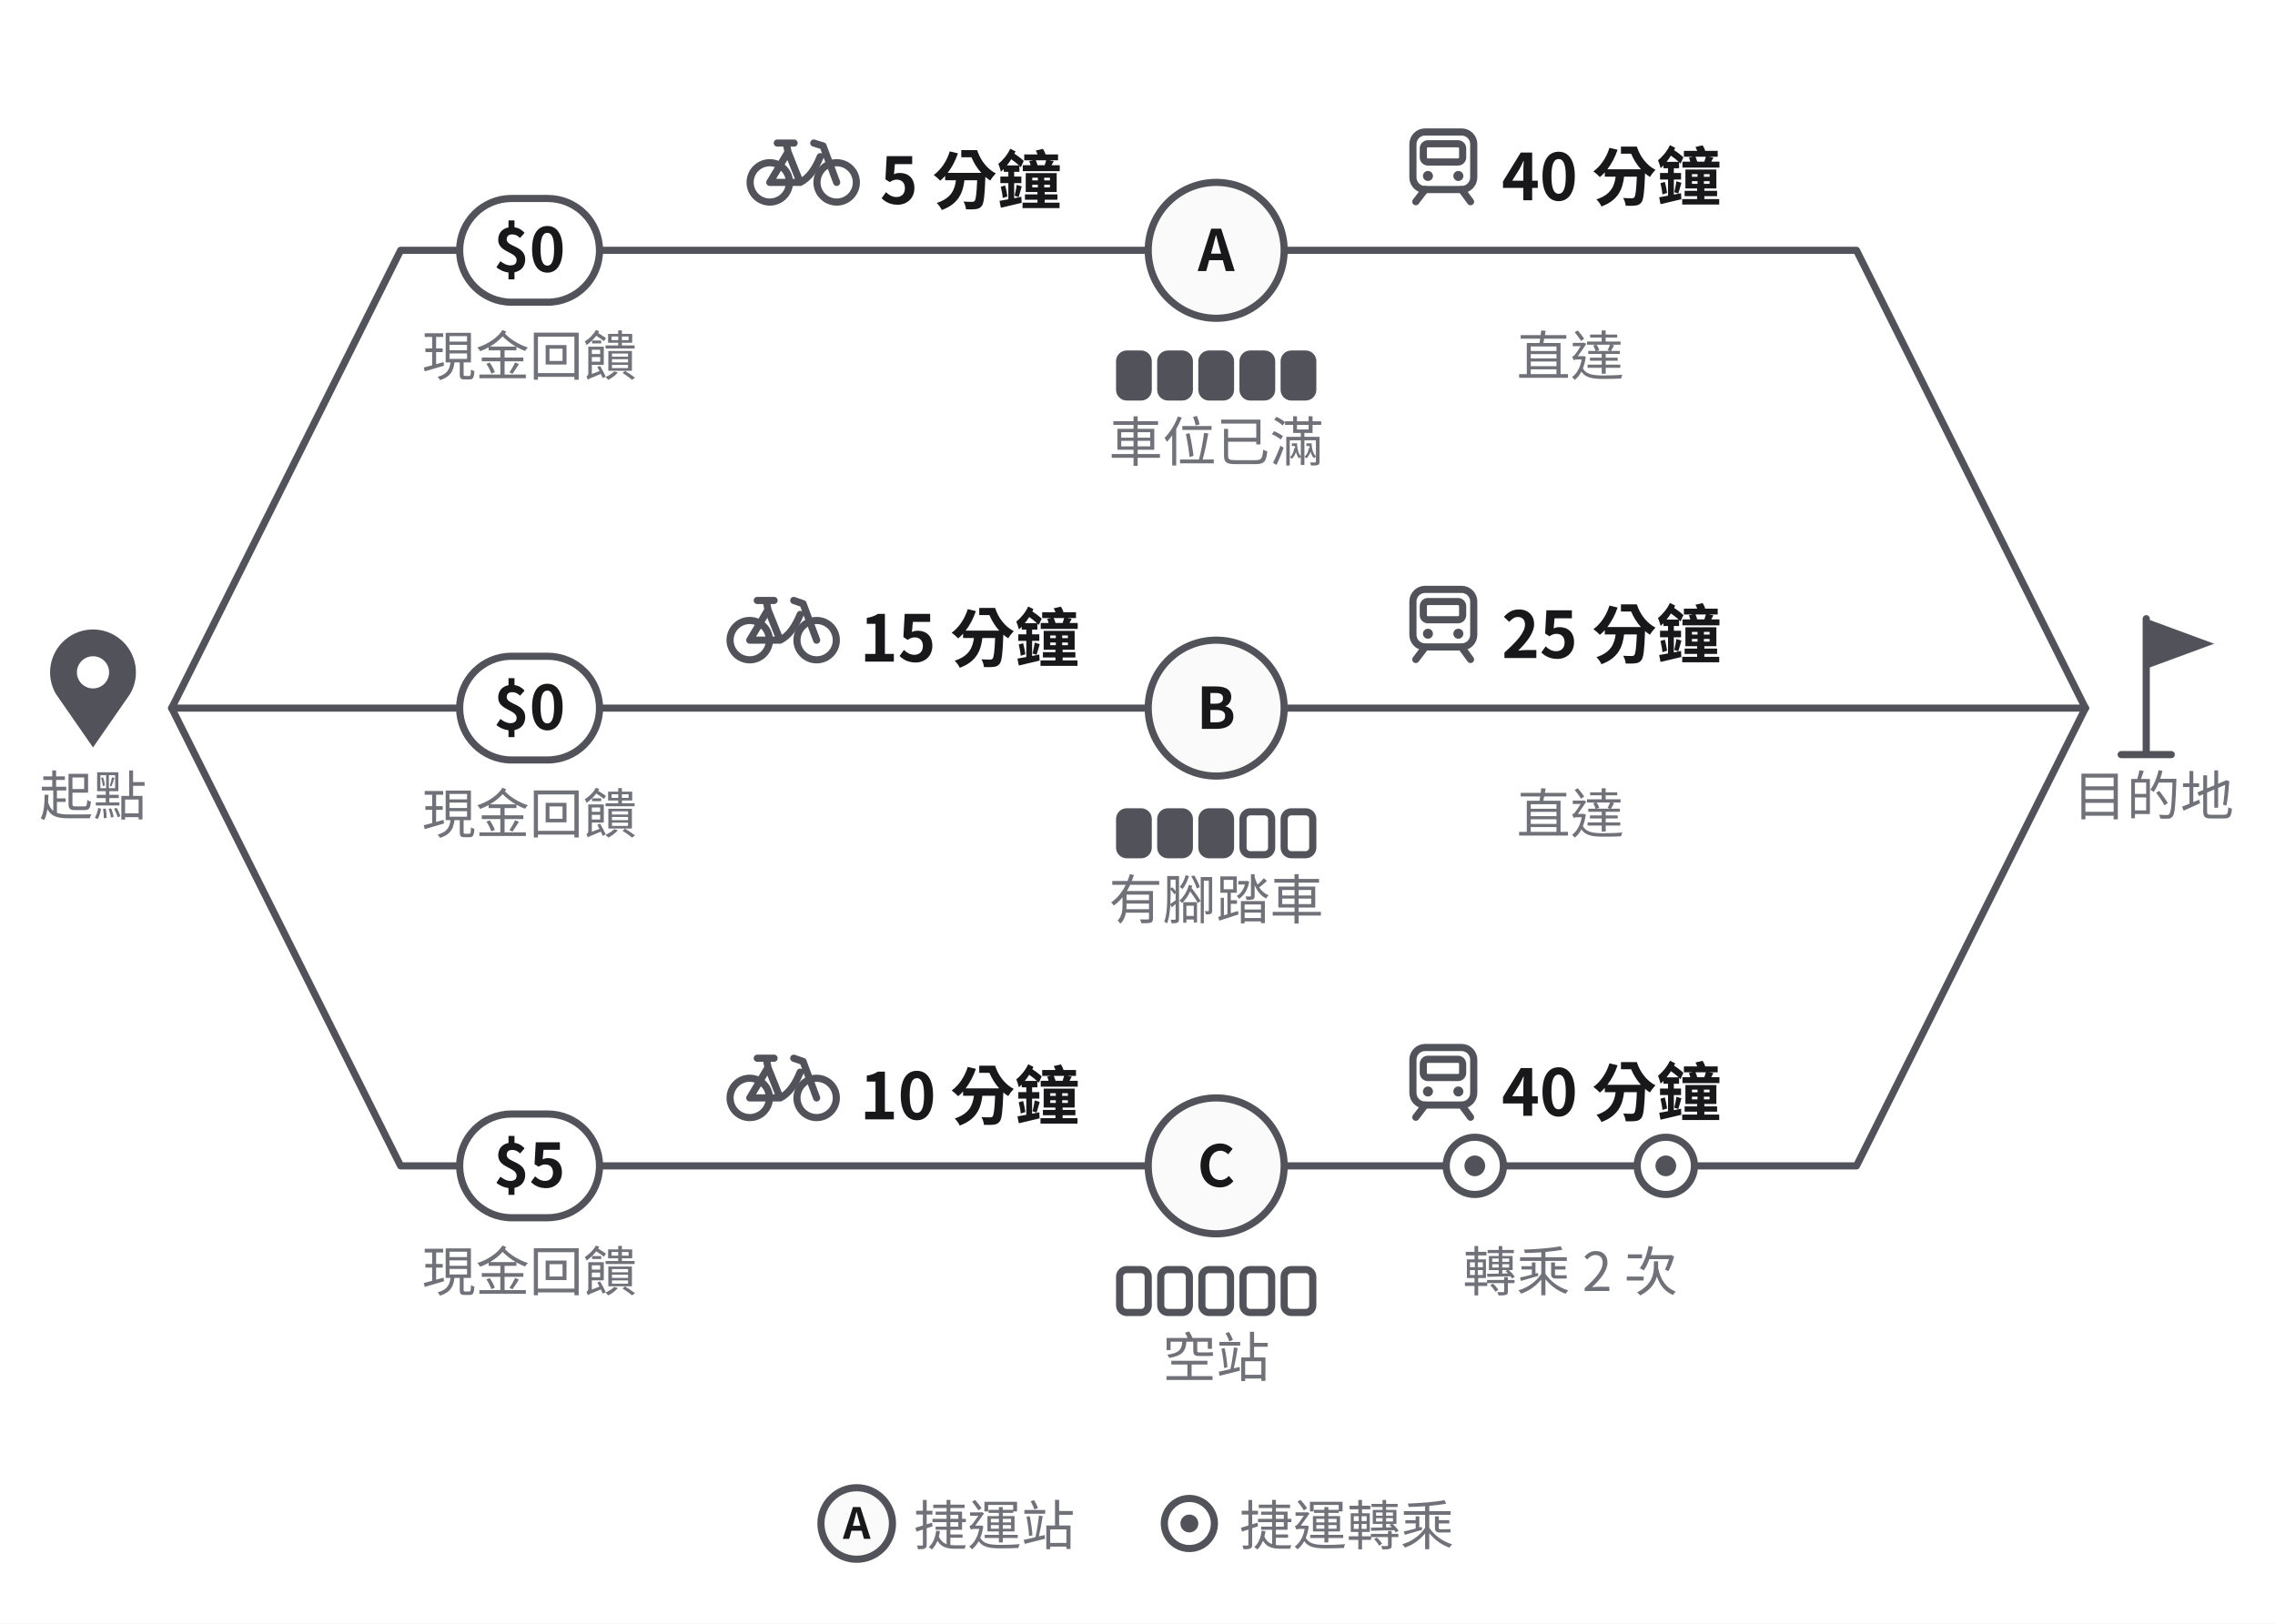
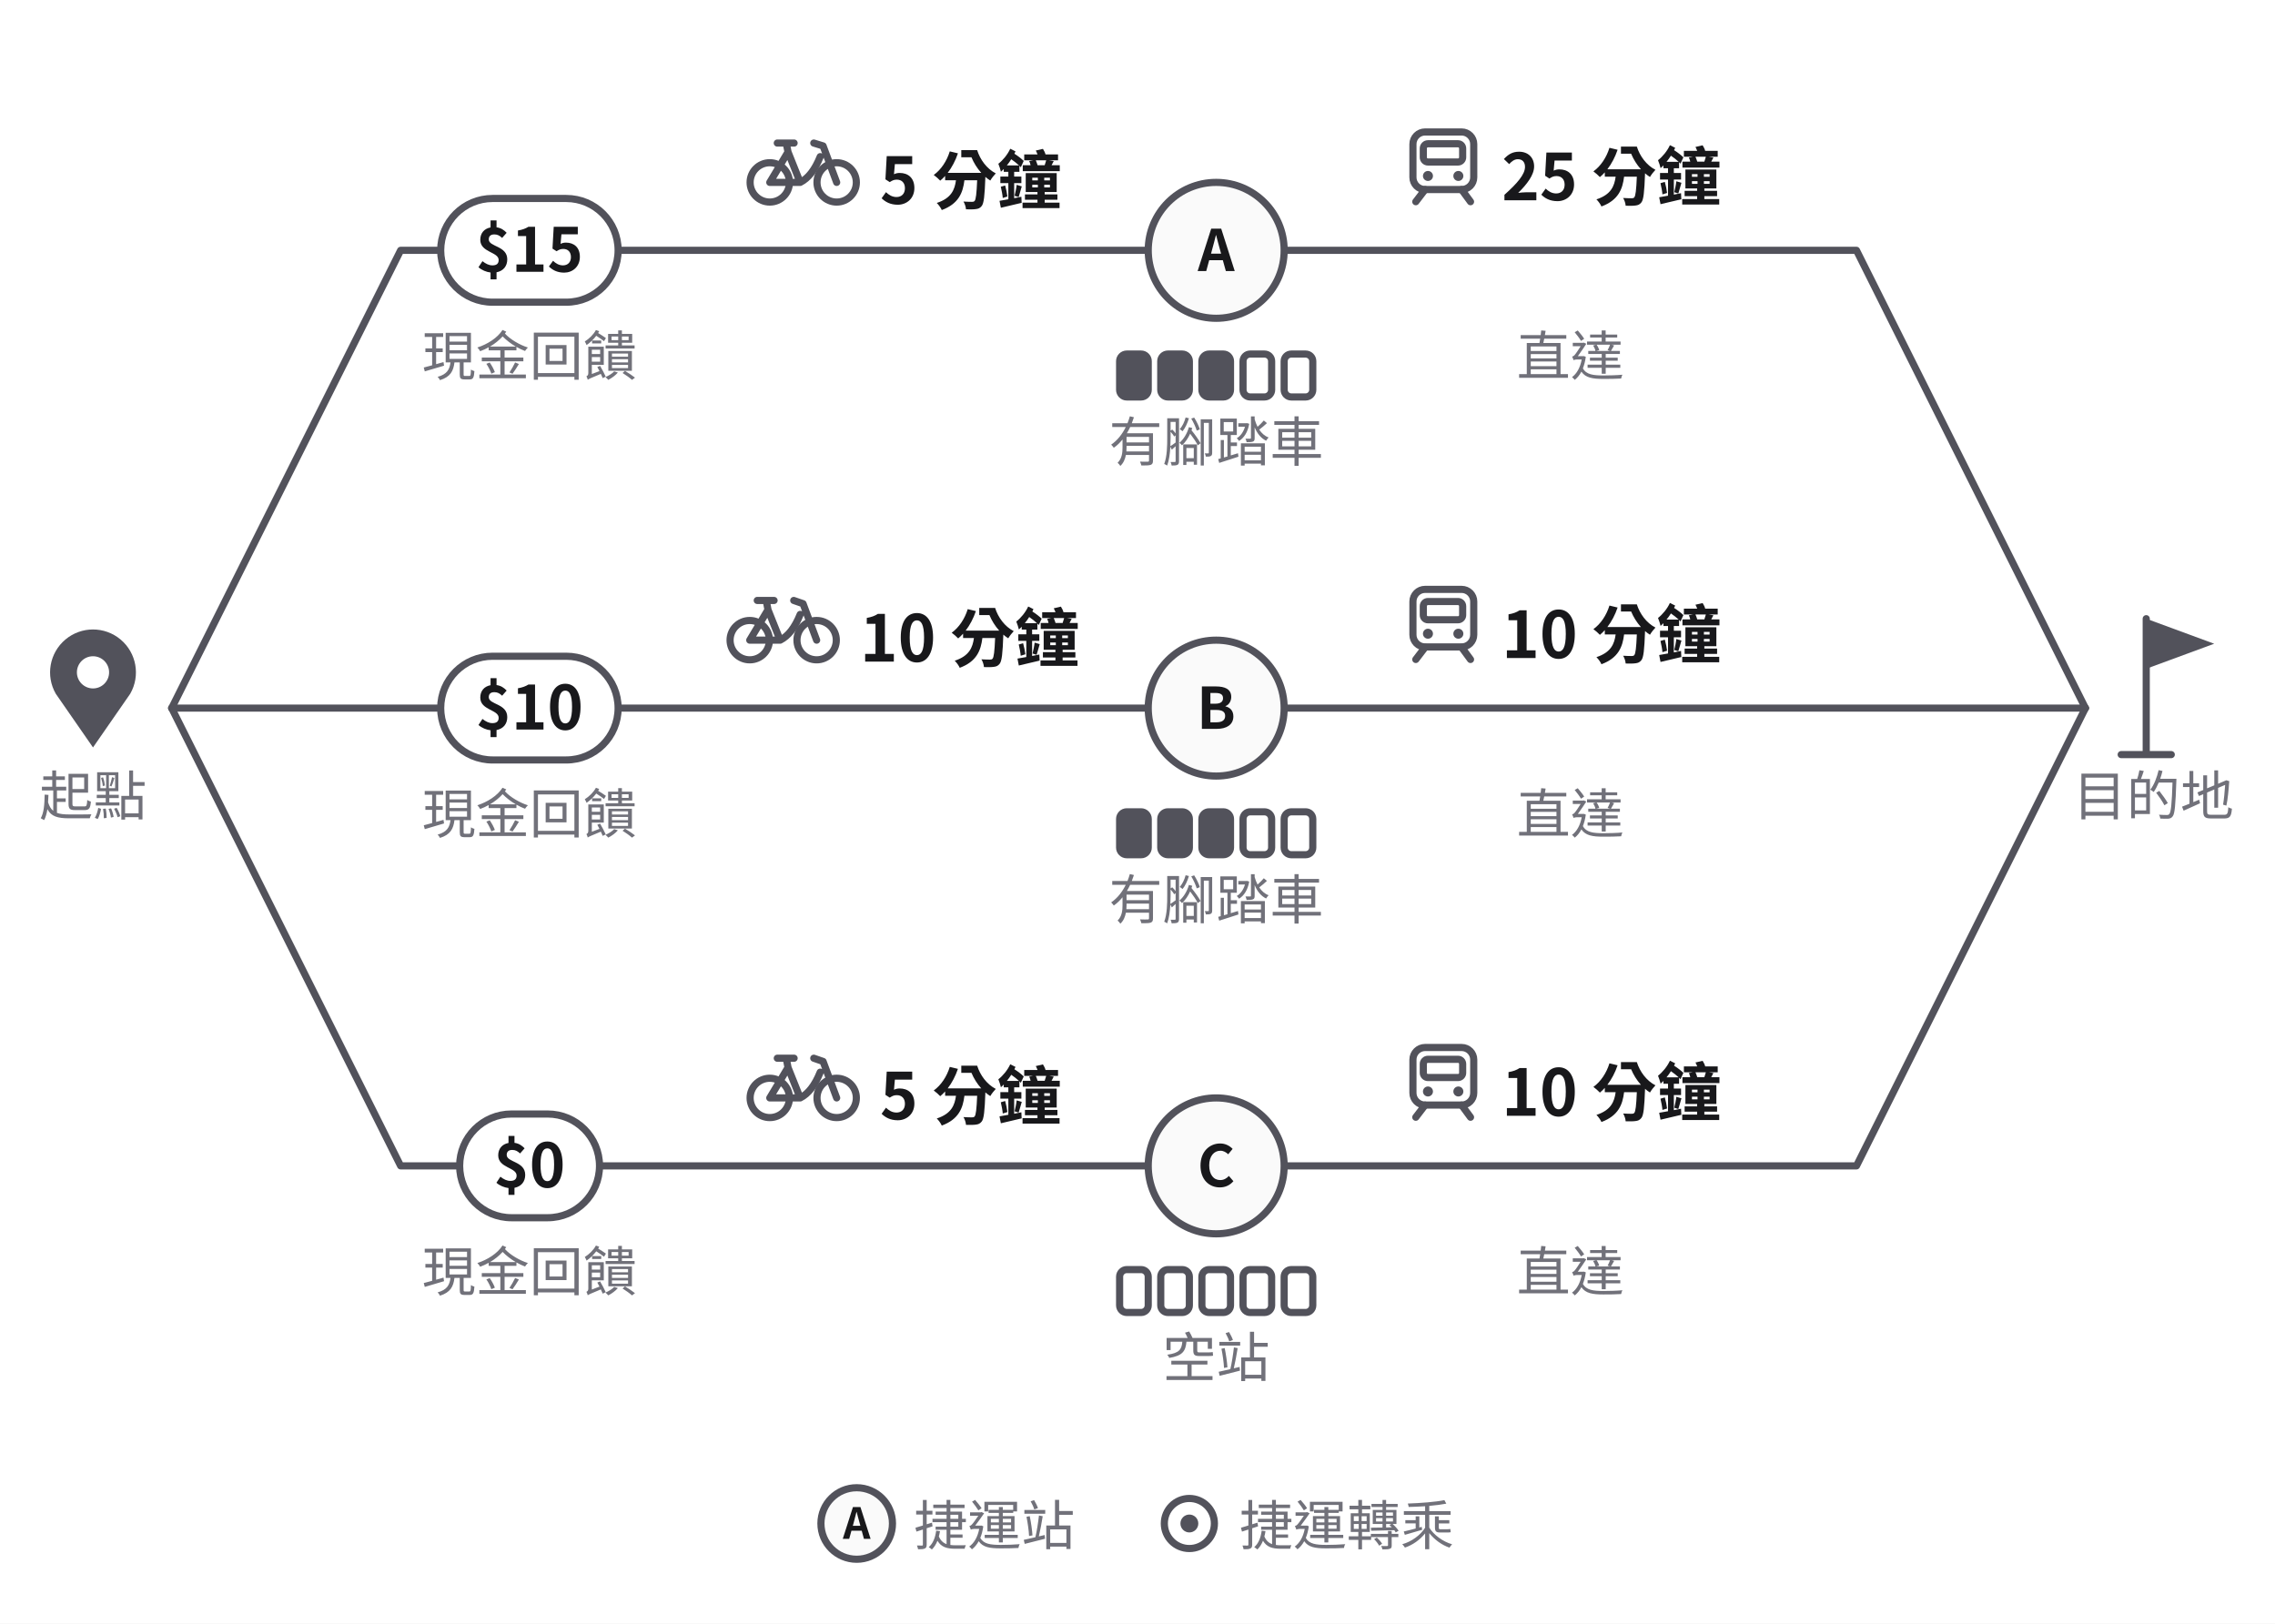
<svg xmlns="http://www.w3.org/2000/svg" viewBox="0 0 636 454" width="636" height="454" style="display:block;width:100%;max-width:480px;height:auto;margin:0 auto" role="img" aria-label="三條路線：騎腳踏車到捷運站，再搭捷運前往目的地">
  <style>.rs-bg{fill:#ffffff}.rs-tx{fill:#18181b}.rs-mu{fill:#71717a}.rs-ln{fill:none;stroke:#52525b}.rs-ink{fill:#52525b}.rs-paper{fill:#ffffff}.rs-box{fill:#ffffff;stroke:#52525b}.rs-band{fill:#fafafa;stroke:#52525b}.rs-slot{stroke:#52525b}</style>
  <rect width="636" height="454" class="rs-bg" />
  <g font-family="system-ui,-apple-system,'Segoe UI','Noto Sans TC','Noto Sans CJK TC','PingFang TC','Microsoft JhengHei',sans-serif">
    <g class="rs-ln" stroke-width="2" stroke-linejoin="round" stroke-linecap="round">
      <path d="M48.0,198.0 L112.0,70.0 L321.0,70.0" />
      <path d="M359.0,70.0 L519.0,70.0 L583.0,198.0" />
      <path d="M48.0,198.0 L112.0,198.0 L321.0,198.0" />
      <path d="M359.0,198.0 L519.0,198.0 L583.0,198.0" />
      <path d="M48.0,198.0 L112.0,326.0 L321.0,326.0" />
      <path d="M359.0,326.0 L519.0,326.0 L583.0,198.0" />
    </g>
-     <rect x="128.5" y="55.5" width="39.1" height="29.0" rx="14.5" class="rs-box" stroke-width="2" />
-     <text x="148.0" y="76.0" font-size="17" font-weight="600" class="rs-tx" text-anchor="middle">$0</text>
+     <rect x="123.2" y="55.5" width="49.6" height="29.0" rx="14.5" class="rs-box" stroke-width="2" />
+     <text x="148.0" y="76.0" font-size="17" font-weight="600" class="rs-tx" text-anchor="middle">$15</text>
    <text x="148.0" y="105.0" font-size="15" font-weight="500" class="rs-mu" text-anchor="middle">現金回饋</text>
    <g class="rs-ln" stroke-width="2" stroke-linecap="round" stroke-linejoin="round">
      <circle cx="215.2" cy="51.0" r="5.5" />
      <circle cx="233.9" cy="51.0" r="5.5" />
      <path d="M215.2,51.0 L223.7,51.0 L220.3,42.5 Z M223.7,51.0 Q227.1,49.3 229.3,43.8 M230.1,40.8 L233.9,51.0 M220.3,42.5 L219.8,40.0 M217.3,40.0 L222.0,40.0 M230.1,40.8 L227.5,40.0" />
    </g>
    <text x="246.0" y="57.0" font-size="18" font-weight="600" class="rs-tx" text-anchor="start">5 分鐘</text>
    <g class="rs-ln" stroke-width="2" stroke-linecap="round" stroke-linejoin="round">
      <rect x="395.0" y="36.9" width="17.0" height="16.1" rx="3.4" />
      <rect x="397.9" y="40.2" width="11.0" height="5.1" rx="1.3" />
      <path d="M398.4,53.0 L395.8,56.4 M408.6,53.0 L411.1,56.4" />
    </g>
    <circle cx="399.2" cy="49.2" r="1.4" class="rs-ink" />
    <circle cx="407.7" cy="49.2" r="1.4" class="rs-ink" />
-     <text x="419.8" y="56.0" font-size="18" font-weight="600" class="rs-tx" text-anchor="start">40 分鐘</text>
+     <text x="419.8" y="56.0" font-size="18" font-weight="600" class="rs-tx" text-anchor="start">25 分鐘</text>
    <text x="439.0" y="105.0" font-size="15" font-weight="500" class="rs-mu" text-anchor="middle">直達</text>
    <circle cx="340.0" cy="70.0" r="19.0" class="rs-band" stroke-width="2" />
    <text x="340.0" y="75.8" font-size="16" font-weight="700" class="rs-tx" text-anchor="middle">A</text>
    <rect x="313.0" y="99.0" width="8.0" height="12.0" rx="2" class="rs-slot rs-ink" stroke-width="2" />
    <rect x="324.5" y="99.0" width="8.0" height="12.0" rx="2" class="rs-slot rs-ink" stroke-width="2" />
    <rect x="336.0" y="99.0" width="8.0" height="12.0" rx="2" class="rs-slot rs-ink" stroke-width="2" />
-     <rect x="347.5" y="99.0" width="8.0" height="12.0" rx="2" class="rs-slot rs-ink" stroke-width="2" />
-     <rect x="359.0" y="99.0" width="8.0" height="12.0" rx="2" class="rs-slot rs-ink" stroke-width="2" />
-     <text x="340.0" y="129.0" font-size="15" font-weight="500" class="rs-mu" text-anchor="middle">車位已滿</text>
-     <rect x="128.5" y="183.5" width="39.1" height="29.0" rx="14.5" class="rs-box" stroke-width="2" />
-     <text x="148.0" y="204.0" font-size="17" font-weight="600" class="rs-tx" text-anchor="middle">$0</text>
+     <rect x="347.5" y="99.0" width="8.0" height="12.0" rx="2" class="rs-slot rs-paper" stroke-width="2" />
+     <rect x="359.0" y="99.0" width="8.0" height="12.0" rx="2" class="rs-slot rs-paper" stroke-width="2" />
+     <text x="340.0" y="129.0" font-size="15" font-weight="500" class="rs-mu" text-anchor="middle">有腳踏車</text>
+     <rect x="123.2" y="183.5" width="49.6" height="29.0" rx="14.5" class="rs-box" stroke-width="2" />
+     <text x="148.0" y="204.0" font-size="17" font-weight="600" class="rs-tx" text-anchor="middle">$10</text>
    <text x="148.0" y="233.0" font-size="15" font-weight="500" class="rs-mu" text-anchor="middle">現金回饋</text>
    <g class="rs-ln" stroke-width="2" stroke-linecap="round" stroke-linejoin="round">
      <circle cx="209.6" cy="179.0" r="5.5" />
      <circle cx="228.3" cy="179.0" r="5.5" />
      <path d="M209.6,179.0 L218.1,179.0 L214.7,170.5 Z M218.1,179.0 Q221.5,177.3 223.7,171.8 M224.5,168.8 L228.3,179.0 M214.7,170.5 L214.2,167.9 M211.7,167.9 L216.4,167.9 M224.5,168.8 L221.9,167.9" />
    </g>
-     <text x="240.4" y="185.0" font-size="18" font-weight="600" class="rs-tx" text-anchor="start">15 分鐘</text>
+     <text x="240.4" y="185.0" font-size="18" font-weight="600" class="rs-tx" text-anchor="start">10 分鐘</text>
    <g class="rs-ln" stroke-width="2" stroke-linecap="round" stroke-linejoin="round">
      <rect x="395.0" y="164.8" width="17.0" height="16.1" rx="3.4" />
      <rect x="397.9" y="168.2" width="11.0" height="5.1" rx="1.3" />
      <path d="M398.4,181.0 L395.8,184.4 M408.6,181.0 L411.1,184.4" />
    </g>
    <circle cx="399.2" cy="177.2" r="1.4" class="rs-ink" />
    <circle cx="407.7" cy="177.2" r="1.4" class="rs-ink" />
-     <text x="419.8" y="184.0" font-size="18" font-weight="600" class="rs-tx" text-anchor="start">25 分鐘</text>
+     <text x="419.8" y="184.0" font-size="18" font-weight="600" class="rs-tx" text-anchor="start">10 分鐘</text>
    <text x="439.0" y="233.0" font-size="15" font-weight="500" class="rs-mu" text-anchor="middle">直達</text>
    <circle cx="340.0" cy="198.0" r="19.0" class="rs-band" stroke-width="2" />
    <text x="340.0" y="203.8" font-size="16" font-weight="700" class="rs-tx" text-anchor="middle">B</text>
    <rect x="313.0" y="227.0" width="8.0" height="12.0" rx="2" class="rs-slot rs-ink" stroke-width="2" />
    <rect x="324.5" y="227.0" width="8.0" height="12.0" rx="2" class="rs-slot rs-ink" stroke-width="2" />
    <rect x="336.0" y="227.0" width="8.0" height="12.0" rx="2" class="rs-slot rs-ink" stroke-width="2" />
    <rect x="347.5" y="227.0" width="8.0" height="12.0" rx="2" class="rs-slot rs-paper" stroke-width="2" />
    <rect x="359.0" y="227.0" width="8.0" height="12.0" rx="2" class="rs-slot rs-paper" stroke-width="2" />
    <text x="340.0" y="257.0" font-size="15" font-weight="500" class="rs-mu" text-anchor="middle">有腳踏車</text>
    <rect x="128.5" y="311.5" width="39.1" height="29.0" rx="14.5" class="rs-box" stroke-width="2" />
-     <text x="148.0" y="332.0" font-size="17" font-weight="600" class="rs-tx" text-anchor="middle">$5</text>
+     <text x="148.0" y="332.0" font-size="17" font-weight="600" class="rs-tx" text-anchor="middle">$0</text>
    <text x="148.0" y="361.0" font-size="15" font-weight="500" class="rs-mu" text-anchor="middle">現金回饋</text>
    <g class="rs-ln" stroke-width="2" stroke-linecap="round" stroke-linejoin="round">
-       <circle cx="209.6" cy="307.0" r="5.5" />
-       <circle cx="228.3" cy="307.0" r="5.5" />
-       <path d="M209.6,307.0 L218.1,307.0 L214.7,298.5 Z M218.1,307.0 Q221.5,305.3 223.7,299.8 M224.5,296.8 L228.3,307.0 M214.7,298.5 L214.2,295.9 M211.7,295.9 L216.4,295.9 M224.5,296.8 L221.9,295.9" />
+       <circle cx="215.2" cy="307.0" r="5.5" />
+       <circle cx="233.9" cy="307.0" r="5.5" />
+       <path d="M215.2,307.0 L223.7,307.0 L220.3,298.5 Z M223.7,307.0 Q227.1,305.3 229.3,299.8 M230.1,296.8 L233.9,307.0 M220.3,298.5 L219.8,295.9 M217.3,295.9 L222.0,295.9 M230.1,296.8 L227.5,295.9" />
    </g>
-     <text x="240.4" y="313.0" font-size="18" font-weight="600" class="rs-tx" text-anchor="start">10 分鐘</text>
+     <text x="246.0" y="313.0" font-size="18" font-weight="600" class="rs-tx" text-anchor="start">5 分鐘</text>
    <g class="rs-ln" stroke-width="2" stroke-linecap="round" stroke-linejoin="round">
      <rect x="395.0" y="292.9" width="17.0" height="16.1" rx="3.4" />
      <rect x="397.9" y="296.2" width="11.0" height="5.1" rx="1.3" />
      <path d="M398.4,309.0 L395.8,312.4 M408.6,309.0 L411.1,312.4" />
    </g>
    <circle cx="399.2" cy="305.2" r="1.4" class="rs-ink" />
    <circle cx="407.7" cy="305.2" r="1.4" class="rs-ink" />
-     <text x="419.8" y="312.0" font-size="18" font-weight="600" class="rs-tx" text-anchor="start">40 分鐘</text>
-     <circle cx="412.3" cy="326.0" r="8.0" class="rs-box" stroke-width="2" />
-     <circle cx="412.3" cy="326.0" r="2.9" class="rs-ink" />
-     <circle cx="465.7" cy="326.0" r="8.0" class="rs-box" stroke-width="2" />
-     <circle cx="465.7" cy="326.0" r="2.9" class="rs-ink" />
-     <text x="439.0" y="361.0" font-size="15" font-weight="500" class="rs-mu" text-anchor="middle">轉乘 2 次</text>
+     <text x="419.8" y="312.0" font-size="18" font-weight="600" class="rs-tx" text-anchor="start">10 分鐘</text>
+     <text x="439.0" y="361.0" font-size="15" font-weight="500" class="rs-mu" text-anchor="middle">直達</text>
    <circle cx="340.0" cy="326.0" r="19.0" class="rs-band" stroke-width="2" />
    <text x="340.0" y="331.8" font-size="16" font-weight="700" class="rs-tx" text-anchor="middle">C</text>
    <rect x="313.0" y="355.0" width="8.0" height="12.0" rx="2" class="rs-slot rs-paper" stroke-width="2" />
    <rect x="324.5" y="355.0" width="8.0" height="12.0" rx="2" class="rs-slot rs-paper" stroke-width="2" />
    <rect x="336.0" y="355.0" width="8.0" height="12.0" rx="2" class="rs-slot rs-paper" stroke-width="2" />
    <rect x="347.5" y="355.0" width="8.0" height="12.0" rx="2" class="rs-slot rs-paper" stroke-width="2" />
    <rect x="359.0" y="355.0" width="8.0" height="12.0" rx="2" class="rs-slot rs-paper" stroke-width="2" />
    <text x="340.0" y="385.0" font-size="15" font-weight="500" class="rs-mu" text-anchor="middle">空站</text>
    <path d="M26.0,209.0 L15.6,194.0 A12 12 0 1 1 36.4,194.0 Z" class="rs-ink" />
    <circle cx="26.0" cy="188.0" r="4.5" class="rs-paper" />
    <text x="26.0" y="228.0" font-size="15" font-weight="500" class="rs-mu" text-anchor="middle">起點</text>
    <g class="rs-ln" stroke-width="2" stroke-linecap="round">
      <path d="M600.0,211.0 L600.0,173.0 M593.0,211.0 L607.0,211.0" />
    </g>
    <path d="M600.0,173.0 L619.0,180.0 L600.0,187.0 Z" class="rs-ink" />
    <text x="602.0" y="228.0" font-size="15" font-weight="500" class="rs-mu" text-anchor="middle">目的地</text>
    <circle cx="239.5" cy="426.0" r="10" class="rs-band" stroke-width="2" />
    <text x="239.5" y="430.3" font-size="12" font-weight="700" class="rs-tx" text-anchor="middle">A</text>
    <text x="255.5" y="432.0" font-size="15" font-weight="500" class="rs-mu" text-anchor="start">捷運站</text>
    <circle cx="332.5" cy="426.0" r="7.0" class="rs-box" stroke-width="2" />
    <circle cx="332.5" cy="426.0" r="2.5" class="rs-ink" />
    <text x="346.5" y="432.0" font-size="15" font-weight="500" class="rs-mu" text-anchor="start">捷運轉乘</text>
  </g>
</svg>
